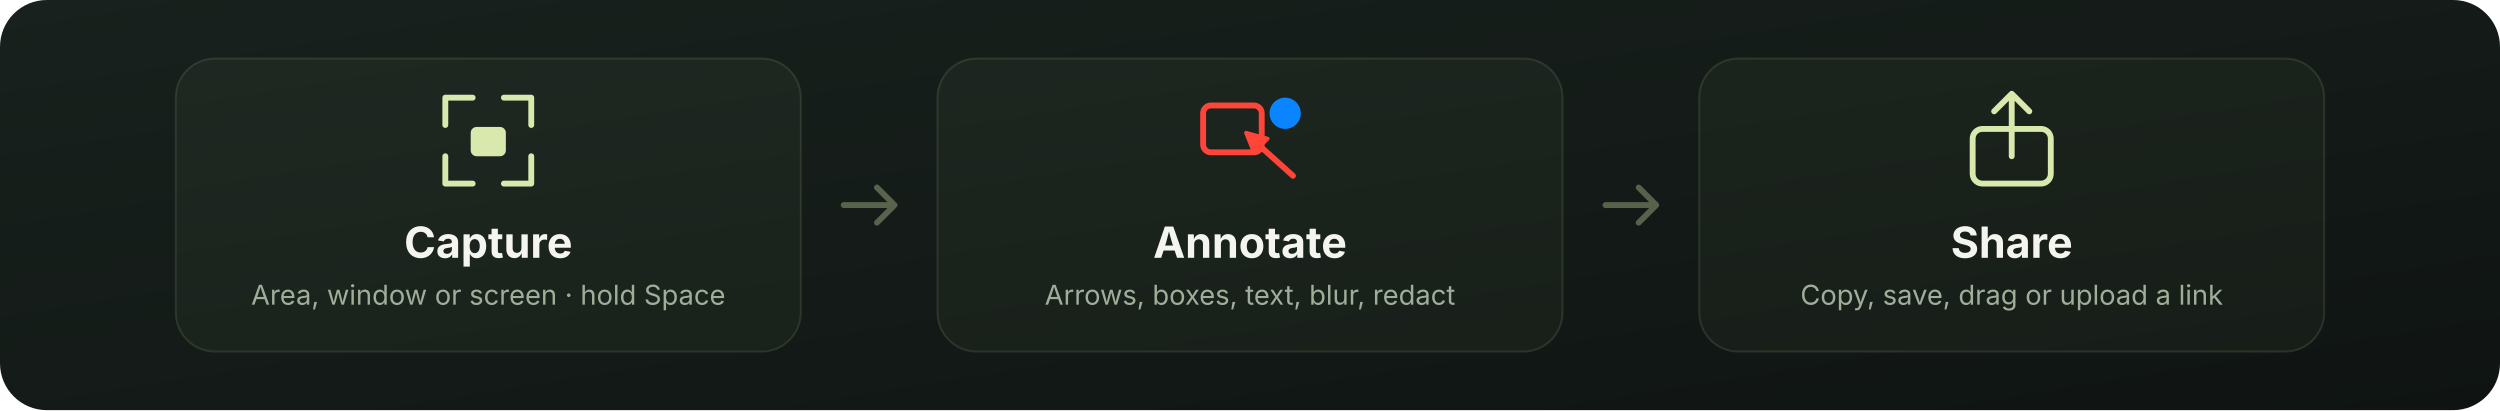
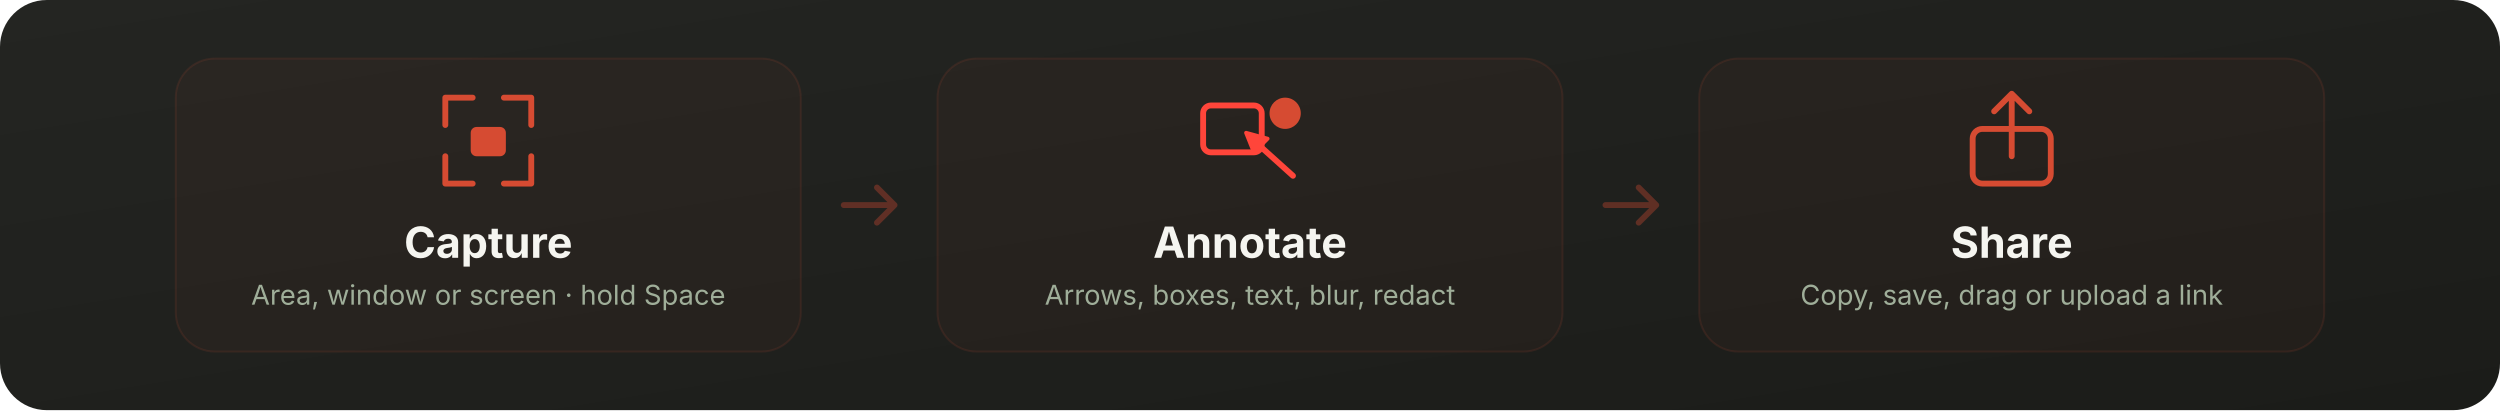
<svg xmlns="http://www.w3.org/2000/svg" width="1280" height="210" viewBox="0 0 1280 210">
  <defs>
    <linearGradient id="bg" x1="0" y1="0" x2="1" y2="1">
-       <stop offset="0" stop-color="#18211d" />
-       <stop offset="1" stop-color="#0f1412" />
+       <stop offset="0" stop-color="#242522" />
+       <stop offset="1" stop-color="#1b1c19" />
    </linearGradient>
    <style>
      /* A 6-second loop: each step lights up in turn and the arrow after it pulses. */
      .step { animation: step 6s ease-in-out infinite; }
      .s2 { animation-delay: 2s; } .s3 { animation-delay: 4s; }
      .go { opacity: 0.35; animation: go 6s ease-in-out infinite; }
      .g2 { animation-delay: 2s; }
      @keyframes step { 0%, 30%, 100% { fill-opacity: 0.04; stroke-opacity: 0.12; } 6%, 26% { fill-opacity: 0.16; stroke-opacity: 0.6; } }
      @keyframes go { 0%, 22%, 45%, 100% { opacity: 0.35; transform: none; } 30% { opacity: 1; transform: translateX(5px); } }
      @media (prefers-reduced-motion: reduce) { .step, .go { animation: none; } }
    </style>
  </defs>
  <rect width="1280" height="210" rx="24" fill="url(#bg)" />
-   <g fill="none" stroke="#d9e8ad" stroke-width="3" stroke-linecap="round" stroke-linejoin="round">
+   <g fill="none" stroke="#d64b32" stroke-width="3" stroke-linecap="round" stroke-linejoin="round">
    <path class="go g1" d="M432 105 h26 m-9 -9 l9 9 l-9 9" />
    <path class="go g2" d="M822 105 h26 m-9 -9 l9 9 l-9 9" />
  </g>
  <g font-family="'Segoe UI', 'Inter', 'Helvetica Neue', Arial, sans-serif" text-anchor="middle">
-     <rect class="step" x="90" y="30" width="320" height="150" rx="20" fill="#d9e8ad" fill-opacity="0.04" stroke="#d9e8ad" stroke-opacity="0.12" />
-     <g transform="translate(250 72)" fill="none" stroke="#d9e8ad" stroke-width="3" stroke-linecap="round" stroke-linejoin="round">
+     <rect class="step" x="90" y="30" width="320" height="150" rx="20" fill="#d64b32" fill-opacity="0.04" stroke="#d64b32" stroke-opacity="0.12" />
+     <g transform="translate(250 72)" fill="none" stroke="#d64b32" stroke-width="3" stroke-linecap="round" stroke-linejoin="round">
      <path d="M-22 -8 v-14 h14 M8 -22 h14 v14 M22 8 v14 h-14 M-8 22 h-14 v-14" />
-       <rect x="-9" y="-7" width="18" height="15" rx="3" fill="#d9e8ad" stroke="none" />
+       <rect x="-9" y="-7" width="18" height="15" rx="3" fill="#d64b32" stroke="none" />
    </g>
    <text x="250" y="132" font-size="22" font-weight="700" fill="#f5f5f0">Capture</text>
    <text x="250" y="156" font-size="14" fill="#9fae99">Area, window or screen · hold Space</text>
-     <rect class="step s2" x="480" y="30" width="320" height="150" rx="20" fill="#d9e8ad" fill-opacity="0.04" stroke="#d9e8ad" stroke-opacity="0.12" />
+     <rect class="step s2" x="480" y="30" width="320" height="150" rx="20" fill="#d64b32" fill-opacity="0.04" stroke="#d64b32" stroke-opacity="0.12" />
    <g transform="translate(640 72)" fill="none" stroke-linecap="round" stroke-linejoin="round">
      <rect x="-24" y="-18" width="30" height="24" rx="4" stroke="#ff453a" stroke-width="3" />
      <path d="M22 18 L2 0" stroke="#ff453a" stroke-width="3" />
      <path d="M-2 -4 L9 -1 L2 6 Z" fill="#ff453a" stroke="#ff453a" stroke-width="2" />
-       <circle cx="18" cy="-14" r="8" fill="#0a84ff" stroke="none" />
+       <circle cx="18" cy="-14" r="8" fill="#d64b32" stroke="none" />
    </g>
    <text x="640" y="132" font-size="22" font-weight="700" fill="#f5f5f0">Annotate</text>
    <text x="640" y="156" font-size="14" fill="#9fae99">Arrows, boxes, text, blur, redact</text>
-     <rect class="step s3" x="870" y="30" width="320" height="150" rx="20" fill="#d9e8ad" fill-opacity="0.04" stroke="#d9e8ad" stroke-opacity="0.12" />
-     <g transform="translate(1030 72)" fill="none" stroke="#d9e8ad" stroke-width="3" stroke-linecap="round" stroke-linejoin="round">
+     <rect class="step s3" x="870" y="30" width="320" height="150" rx="20" fill="#d64b32" fill-opacity="0.04" stroke="#d64b32" stroke-opacity="0.12" />
+     <g transform="translate(1030 72)" fill="none" stroke="#d64b32" stroke-width="3" stroke-linecap="round" stroke-linejoin="round">
      <rect x="-20" y="-6" width="40" height="28" rx="5" />
      <path d="M0 8 V-24 M-9 -15 L0 -24 L9 -15" />
    </g>
    <text x="1030" y="132" font-size="22" font-weight="700" fill="#f5f5f0">Share</text>
    <text x="1030" y="156" font-size="14" fill="#9fae99">Copy, save, drag or upload a link</text>
  </g>
</svg>
